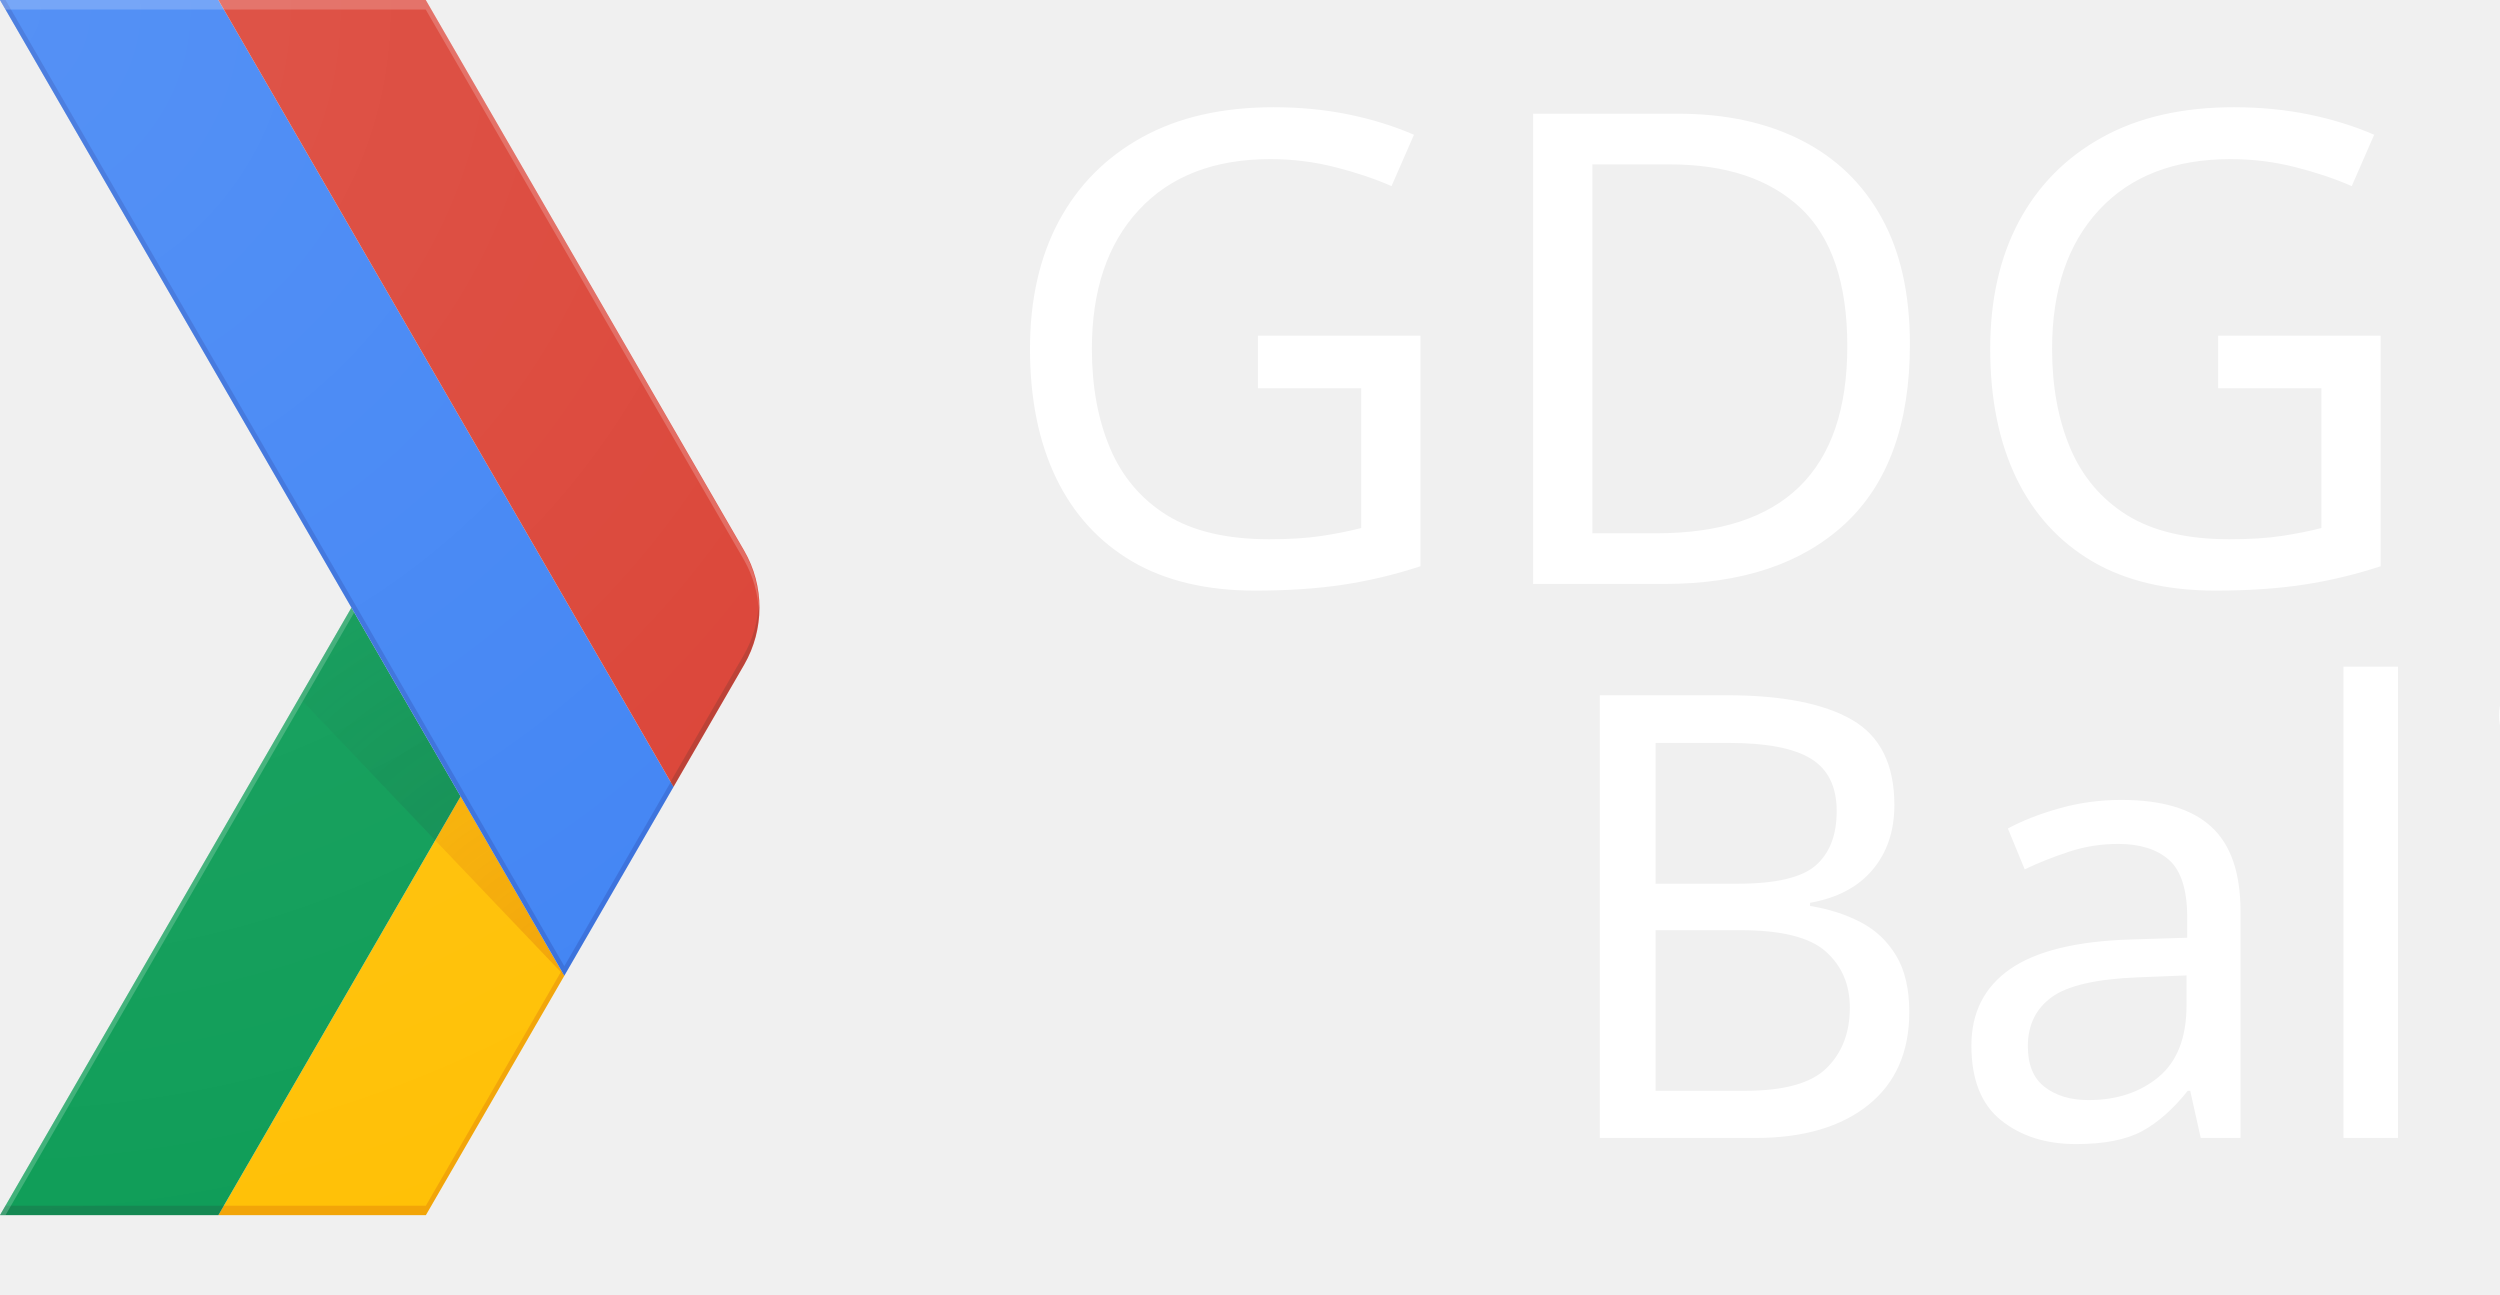
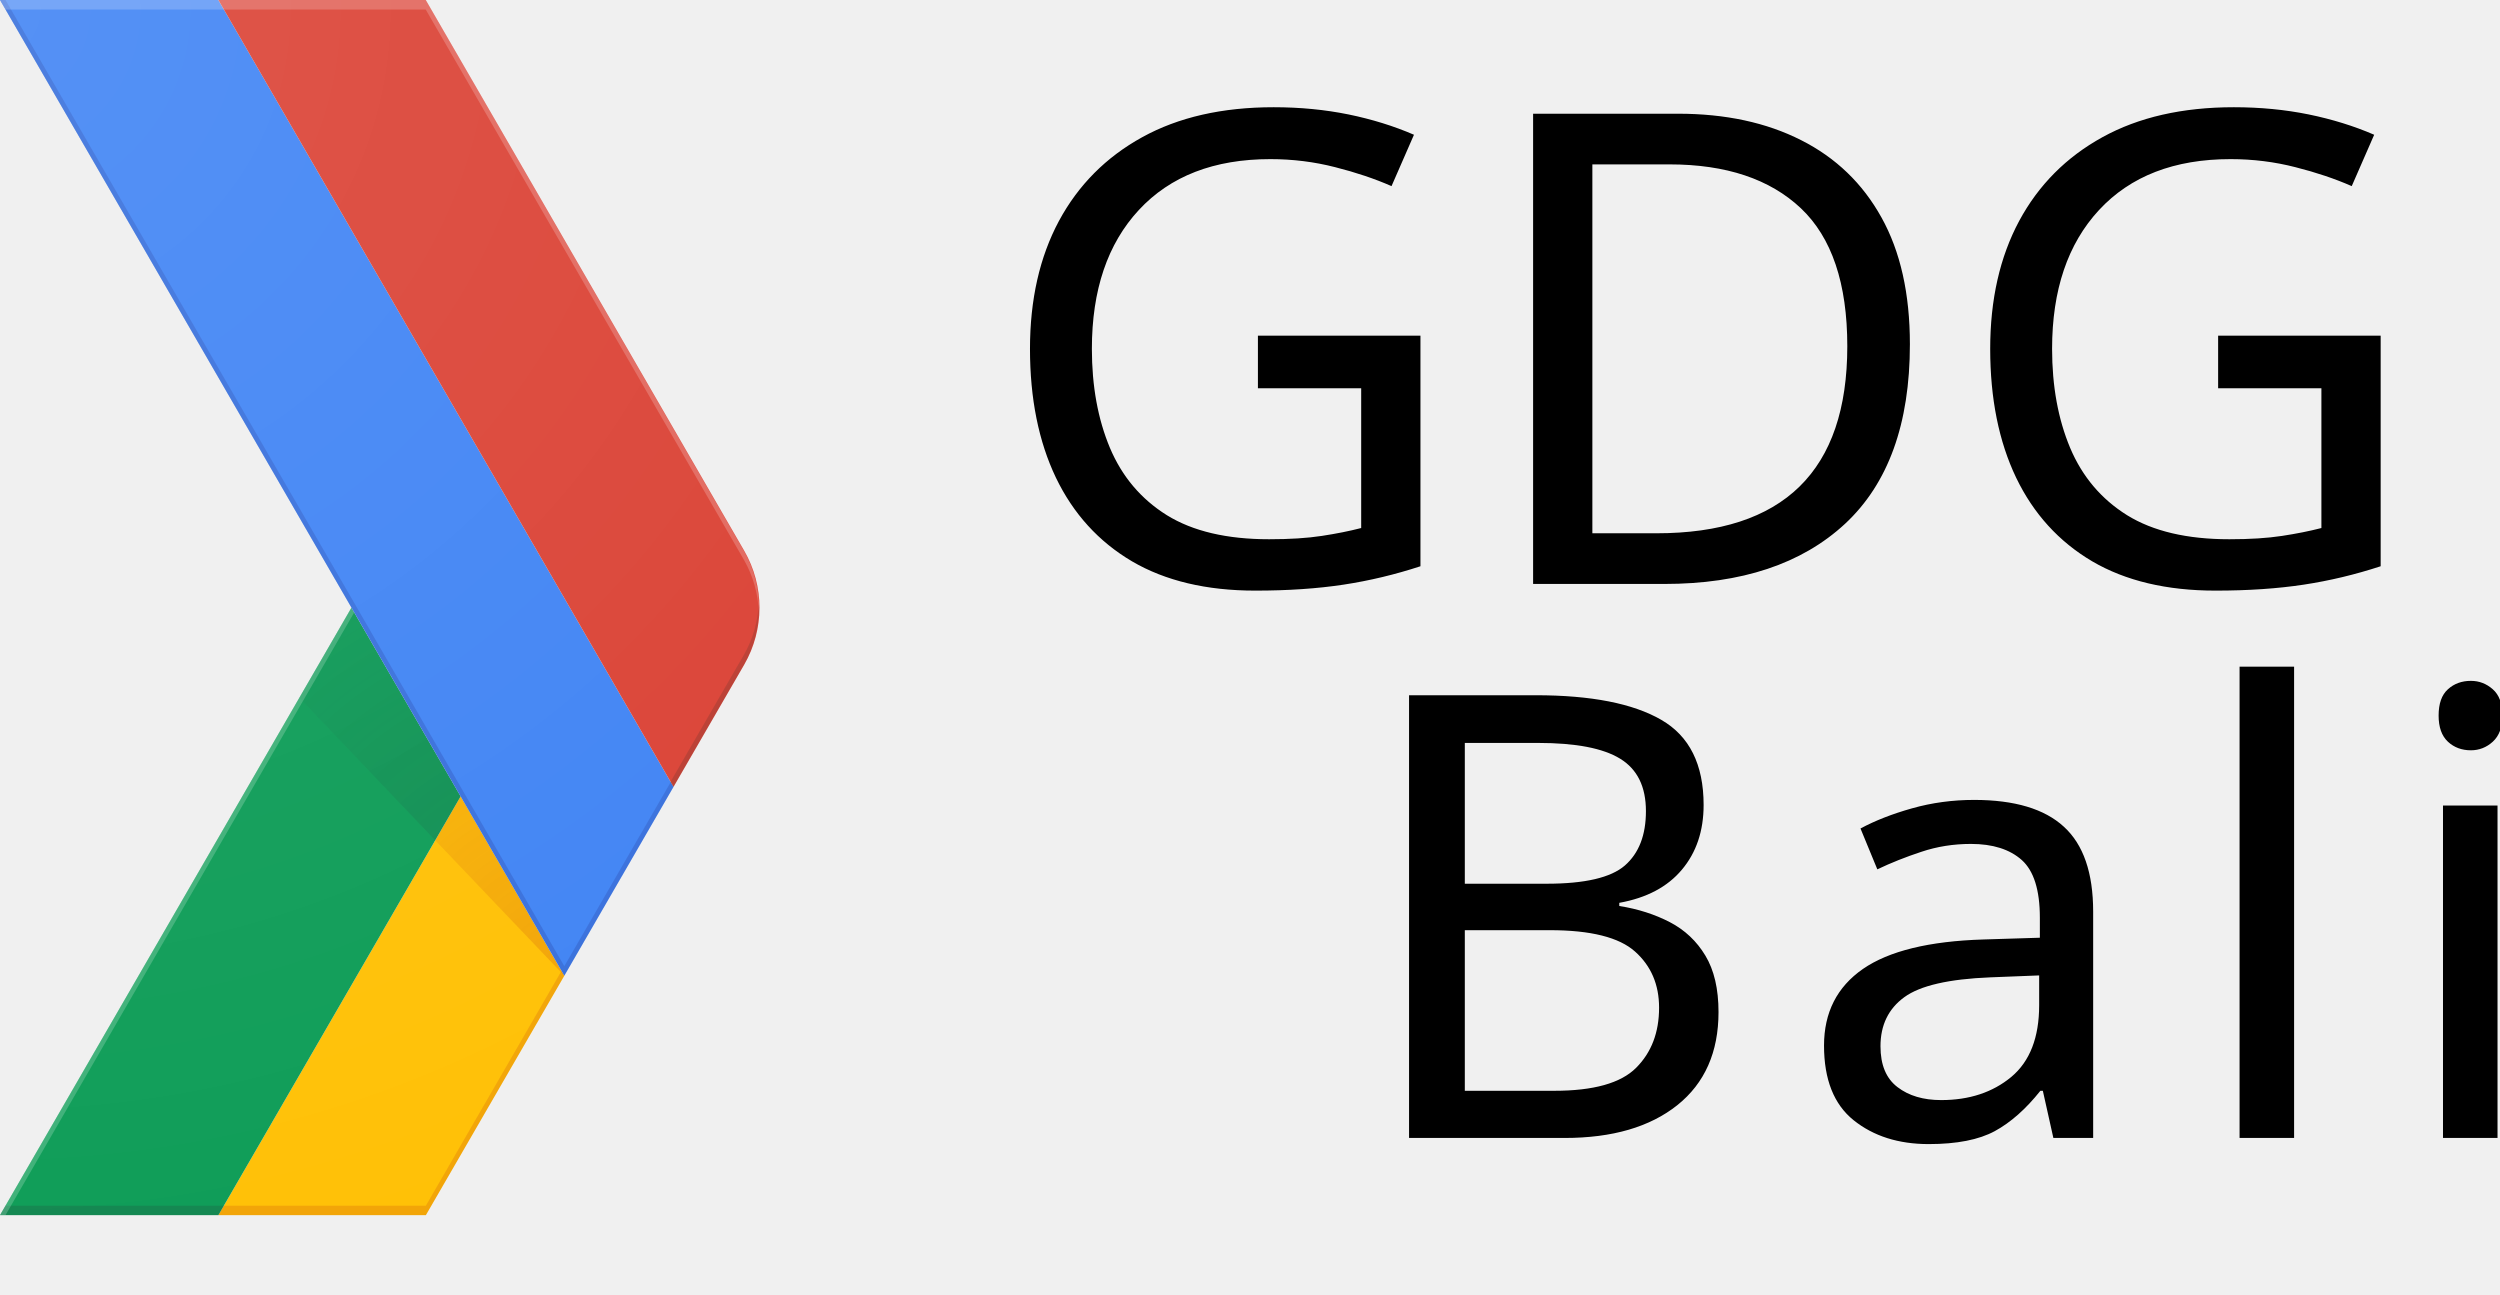
<svg xmlns="http://www.w3.org/2000/svg" viewBox="0 0 222.79 115.39">
  <defs>
-     <style>.cls-1{fill:none;}.cls-2{fill:#ffc107;}.cls-3{fill:#0f9d58;}.cls-4{fill:#bf360c;}.cls-11,.cls-12,.cls-4,.cls-5,.cls-6{opacity:0.2;isolation:isolate;}.cls-5{fill:#263238;}.cls-14,.cls-15,.cls-6{fill:#fff;}.cls-7{fill:url(#radial-gradient);}.cls-8{fill:url(#radial-gradient-2);}.cls-9{fill:#4285f4;}.cls-10{fill:#db4437;}.cls-11{fill:#1a237e;}.cls-12{fill:#3e2723;}.cls-13{fill:url(#radial-gradient-3);}.cls-14{font-size:55.27px;}.cls-14,.cls-15{font-family:ProductSans-Regular, Product Sans;}.cls-15{font-size:58.69px;}</style>
+     <style>.cls-1{fill:none;}.cls-2{fill:#ffc107;}.cls-3{fill:#0f9d58;}.cls-4{fill:#bf360c;}.cls-11,.cls-12,.cls-4,.cls-5,.cls-6{opacity:0.2;isolation:isolate;}.cls-5{fill:#263238;}.cls-6{fill:#fff;}.cls-7{fill:url(#radial-gradient);}.cls-8{fill:url(#radial-gradient-2);}.cls-9{fill:#4285f4;}.cls-10{fill:#db4437;}.cls-11{fill:#1a237e;}.cls-12{fill:#3e2723;}.cls-13{fill:url(#radial-gradient-3);}.cls-14{font-size:55.27px;letter-spacing:0.07em;}.cls-14,.cls-15{font-family:ProductSans-Regular, Product Sans;}.cls-15{font-size:58.69px;}</style>
    <radialGradient id="radial-gradient" cx="97.53" cy="11.63" r="37.45" gradientTransform="matrix(1, 0, 0, -1, -47.38, 98.25)" gradientUnits="userSpaceOnUse">
      <stop offset="0" stop-color="#bf360c" stop-opacity="0.2" />
      <stop offset="1" stop-color="#bf360c" stop-opacity="0.02" />
    </radialGradient>
    <radialGradient id="radial-gradient-2" cx="97.42" cy="11.4" r="37.75" gradientTransform="matrix(1, 0, 0, -1, -47.38, 98.25)" gradientUnits="userSpaceOnUse">
      <stop offset="0" stop-color="#263238" stop-opacity="0.2" />
      <stop offset="1" stop-color="#263238" stop-opacity="0.02" />
    </radialGradient>
    <radialGradient id="radial-gradient-3" cx="46.53" cy="97.4" r="113.67" gradientTransform="matrix(1, 0, 0, -1, 0, 125.32)" gradientUnits="userSpaceOnUse">
      <stop offset="0" stop-color="#fff" stop-opacity="0.1" />
      <stop offset="1" stop-color="#fff" stop-opacity="0" />
    </radialGradient>
  </defs>
  <g id="Layer_2" data-name="Layer 2">
    <g id="Layer_4" data-name="Layer 4">
      <g id="_Group_" data-name="&lt;Group&gt;">
        <g id="_Group_2" data-name="&lt;Group&gt;">
          <path class="cls-1" d="M113.7,76.14,85.32,27.07H47.38L78.7,81.22,47.38,135.37H85.32L113.7,86.3A10.13,10.13,0,0,0,113.7,76.14Z" transform="translate(-47.38 -27.07)" />
          <polygon id="_Path_" data-name="&lt;Path&gt;" class="cls-2" points="50.04 86.52 41.05 70.97 19.46 108.29 37.95 108.29 50.29 86.95 50.04 86.52" />
          <path class="cls-1" d="M113.7,76.14,85.32,27.07H47.38L78.7,81.22,47.38,135.37H85.32L113.7,86.3A10.13,10.13,0,0,0,113.7,76.14Z" transform="translate(-47.38 -27.07)" />
          <polygon class="cls-3" points="31.32 54.15 41.05 70.97 19.46 108.29 0 108.29 31.32 54.15" />
          <path class="cls-1" d="M113.7,76.14,85.32,27.07H47.38L78.7,81.22,47.38,135.37H85.32L113.7,86.3A10.13,10.13,0,0,0,113.7,76.14Z" transform="translate(-47.38 -27.07)" />
          <polygon class="cls-4" points="37.95 107.45 19.95 107.45 19.46 108.29 37.95 108.29 50.29 86.95 50.04 86.52 37.95 107.45" />
          <path class="cls-1" d="M113.7,76.14,85.32,27.07H47.38L78.7,81.22,47.38,135.37H85.32L113.7,86.3A10.13,10.13,0,0,0,113.7,76.14Z" transform="translate(-47.38 -27.07)" />
          <polygon class="cls-5" points="0.49 107.45 0 108.29 19.46 108.29 19.95 107.45 0.49 107.45" />
          <path class="cls-1" d="M113.7,76.14,85.32,27.07H47.38L78.7,81.22,47.38,135.37H85.32L113.7,86.3A10.13,10.13,0,0,0,113.7,76.14Z" transform="translate(-47.38 -27.07)" />
          <polygon class="cls-6" points="0 108.29 0.49 108.29 31.57 54.57 31.32 54.15 0 108.29" />
          <path class="cls-1" d="M113.7,76.14,85.32,27.07H47.38L78.7,81.22,47.38,135.37H85.32L113.7,86.3A10.13,10.13,0,0,0,113.7,76.14Z" transform="translate(-47.38 -27.07)" />
          <polygon id="_Path_2" data-name="&lt;Path&gt;" class="cls-7" points="50.29 86.95 50.29 86.95 41.05 70.97 38.78 74.88 50.29 86.95" />
          <path class="cls-1" d="M113.7,76.14,85.32,27.07H47.38L78.7,81.22,47.38,135.37H85.32L113.7,86.3A10.13,10.13,0,0,0,113.7,76.14Z" transform="translate(-47.38 -27.07)" />
          <polygon id="_Path_3" data-name="&lt;Path&gt;" class="cls-8" points="38.78 74.88 41.05 70.97 31.32 54.15 26.68 62.18 38.78 74.88" />
          <path class="cls-1" d="M113.7,76.14,85.32,27.07H47.38L78.7,81.22,47.38,135.37H85.32L113.7,86.3A10.13,10.13,0,0,0,113.7,76.14Z" transform="translate(-47.38 -27.07)" />
          <g id="_Group_3" data-name="&lt;Group&gt;">
            <g id="_Group_4" data-name="&lt;Group&gt;">
              <polygon id="_Path_4" data-name="&lt;Path&gt;" class="cls-9" points="19.46 0 0 0 50.29 86.95 60.01 70.14 60.02 70.12 19.46 0" />
            </g>
          </g>
          <path class="cls-1" d="M113.7,76.14,85.32,27.07H47.38L78.7,81.22,47.38,135.37H85.32L113.7,86.3A10.13,10.13,0,0,0,113.7,76.14Z" transform="translate(-47.38 -27.07)" />
          <path class="cls-10" d="M113.7,86.3a10.13,10.13,0,0,0,0-10.15L85.32,27.07H66.84L107.4,97.19Z" transform="translate(-47.38 -27.07)" />
          <path class="cls-1" d="M113.7,76.14,85.32,27.07H47.38L78.7,81.22,47.38,135.37H85.32L113.7,86.3A10.13,10.13,0,0,0,113.7,76.14Z" transform="translate(-47.38 -27.07)" />
          <polygon class="cls-11" points="60.02 70.12 59.77 69.7 50.29 86.1 0.49 0 0 0 50.29 86.95 60.01 70.14 60.02 70.12" />
          <path class="cls-1" d="M113.7,76.14,85.32,27.07H47.38L78.7,81.22,47.38,135.37H85.32L113.7,86.3A10.13,10.13,0,0,0,113.7,76.14Z" transform="translate(-47.38 -27.07)" />
          <path class="cls-6" d="M85.32,27.92,113.7,77A10.11,10.11,0,0,1,115,81.64a10.13,10.13,0,0,0-1.34-5.5L85.32,27.07H47.38l.49.85Z" transform="translate(-47.38 -27.07)" />
          <path class="cls-1" d="M113.7,76.14,85.32,27.07H47.38L78.7,81.22,47.38,135.37H85.32L113.7,86.3A10.13,10.13,0,0,0,113.7,76.14Z" transform="translate(-47.38 -27.07)" />
          <path id="_Path_5" data-name="&lt;Path&gt;" class="cls-12" d="M107.4,97.19l6.3-10.9A10.13,10.13,0,0,0,115,80.8a10.11,10.11,0,0,1-1.34,4.65l-6.55,11.33Z" transform="translate(-47.38 -27.07)" />
          <path class="cls-1" d="M113.7,76.14,85.32,27.07H47.38L78.7,81.22,47.38,135.37H85.32L113.7,86.3A10.13,10.13,0,0,0,113.7,76.14Z" transform="translate(-47.38 -27.07)" />
          <path id="_Path_6" data-name="&lt;Path&gt;" class="cls-13" d="M113.7,76.14,85.32,27.07H47.38L78.7,81.22,47.38,135.37H85.32L113.7,86.3A10.13,10.13,0,0,0,113.7,76.14Z" transform="translate(-47.38 -27.07)" />
        </g>
      </g>
-       <text class="cls-14" transform="translate(137.21 101.41)">Bali</text>
+       <text class="cls-14" transform="translate(120.21 101.41)">Bali</text>
      <text class="cls-15" transform="translate(88.21 52.04)">GDG</text>
    </g>
  </g>
</svg>
